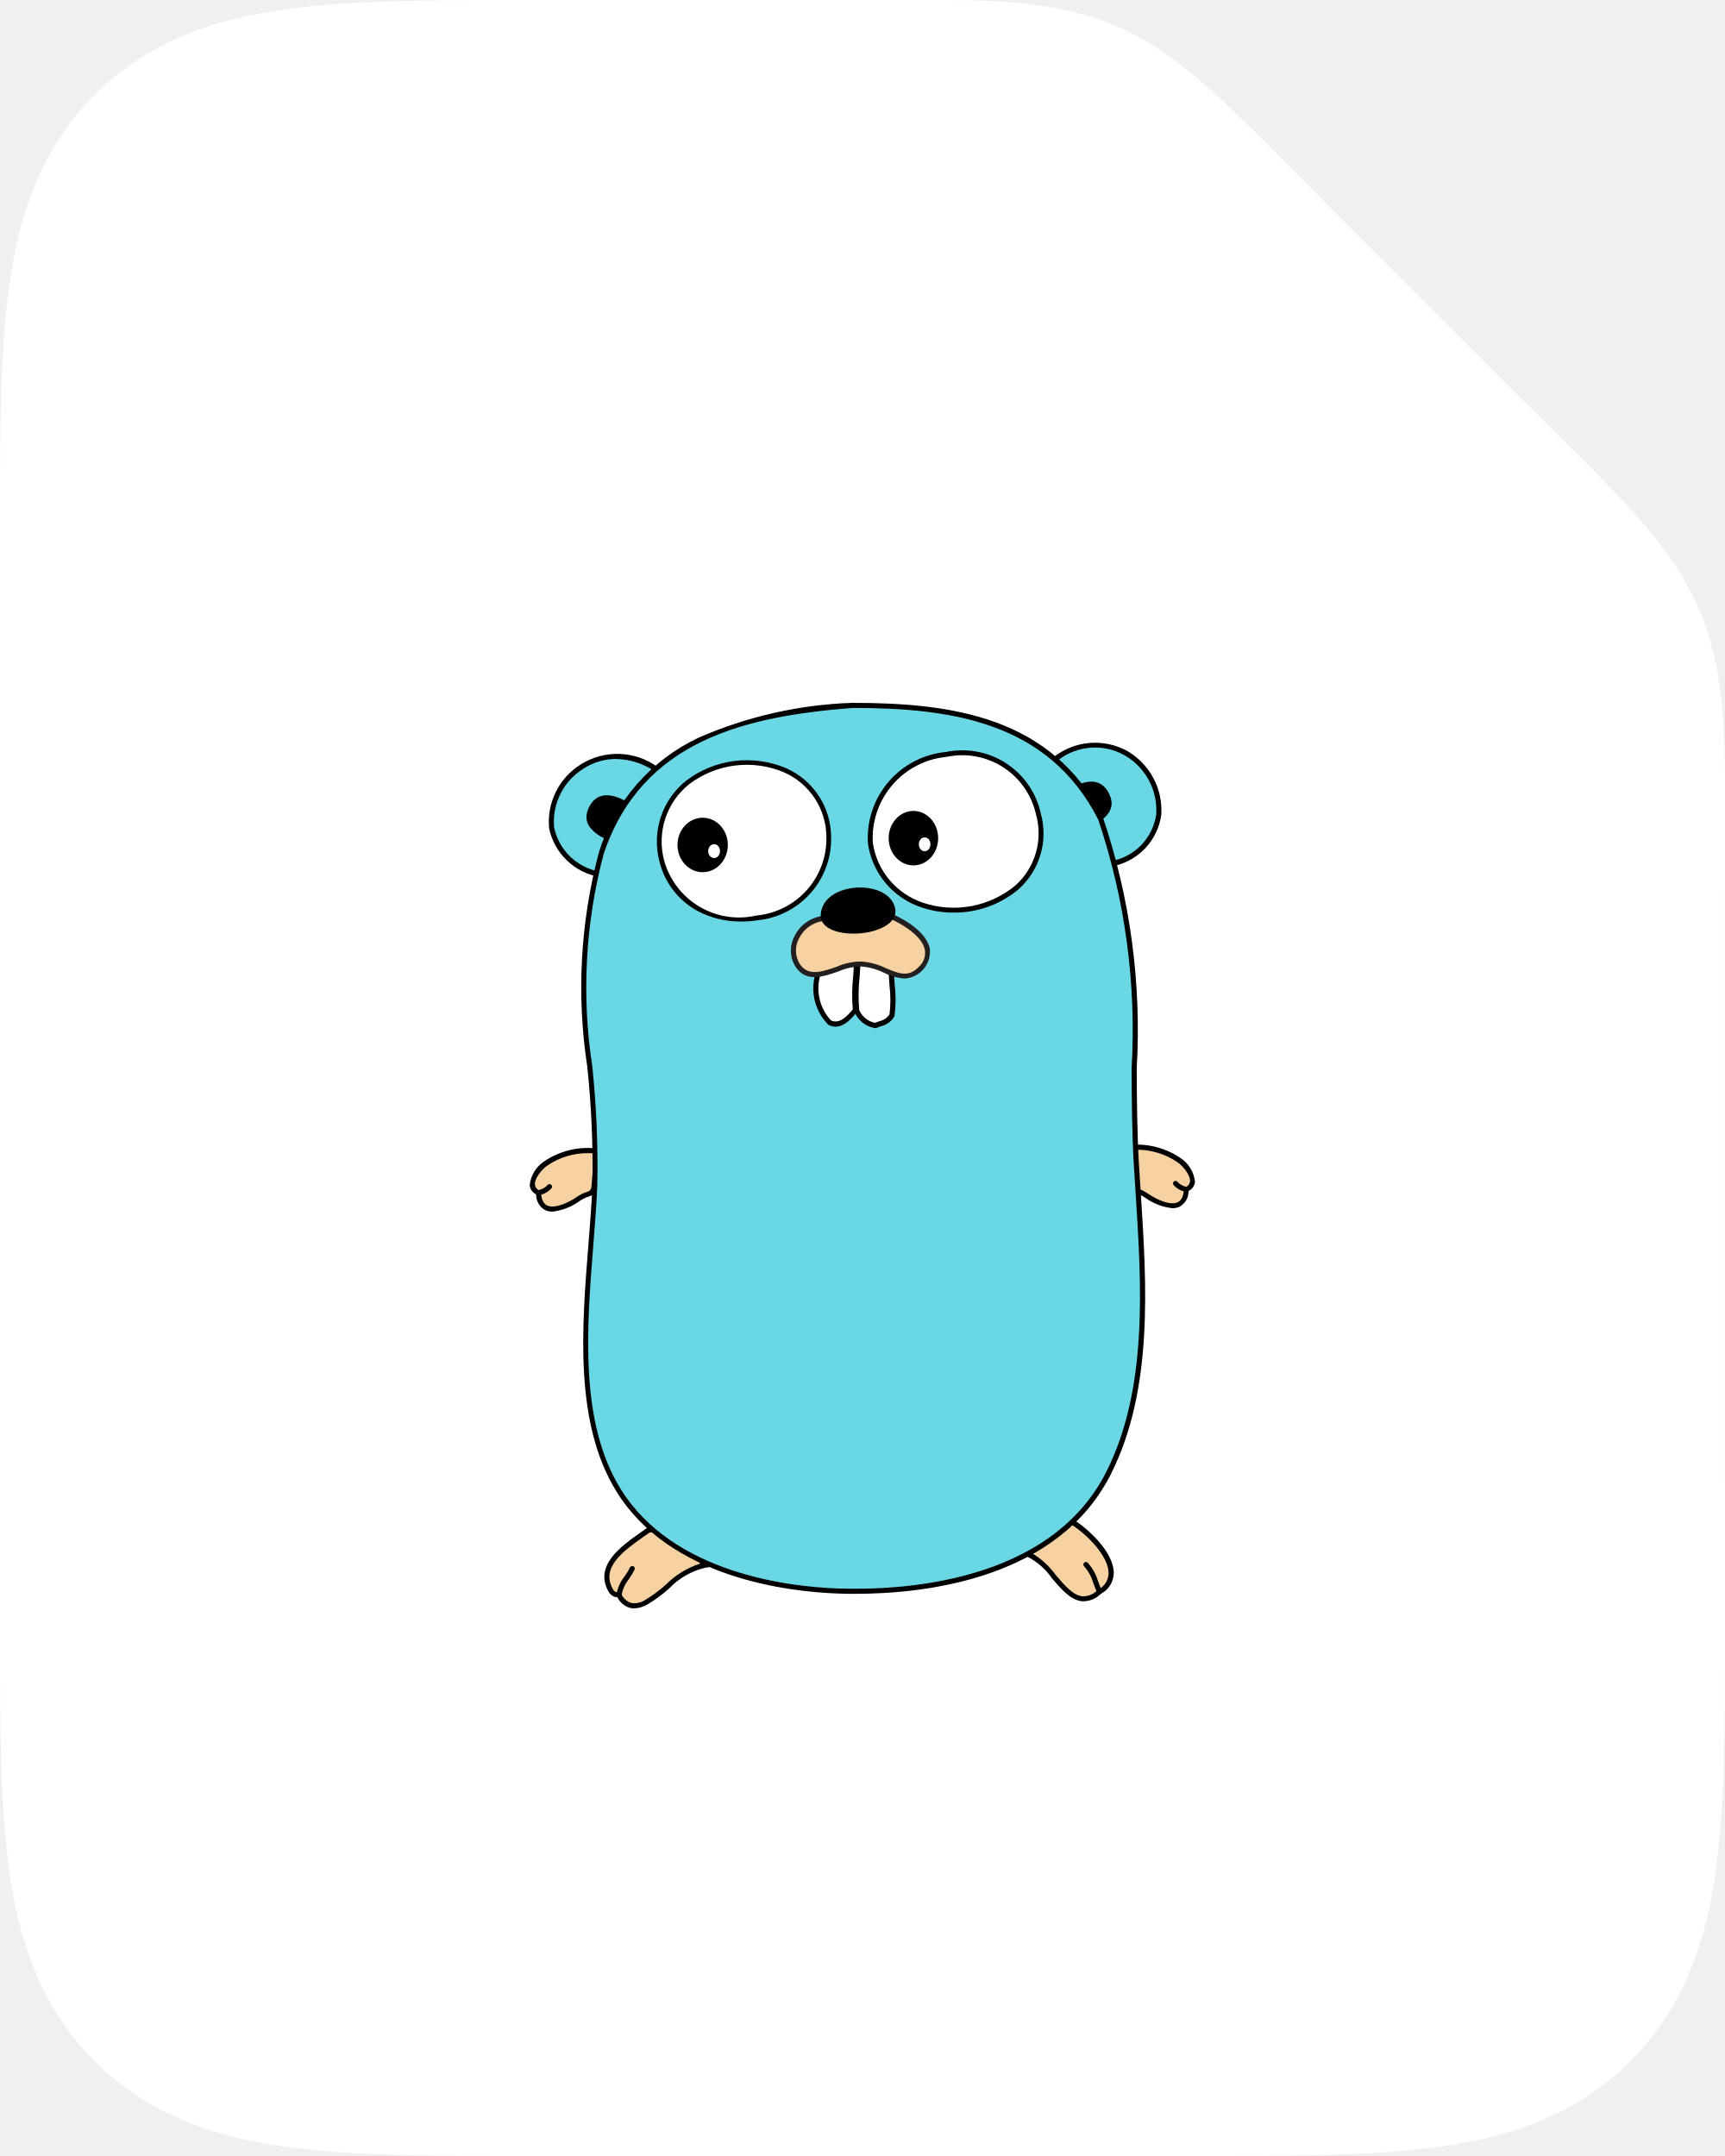
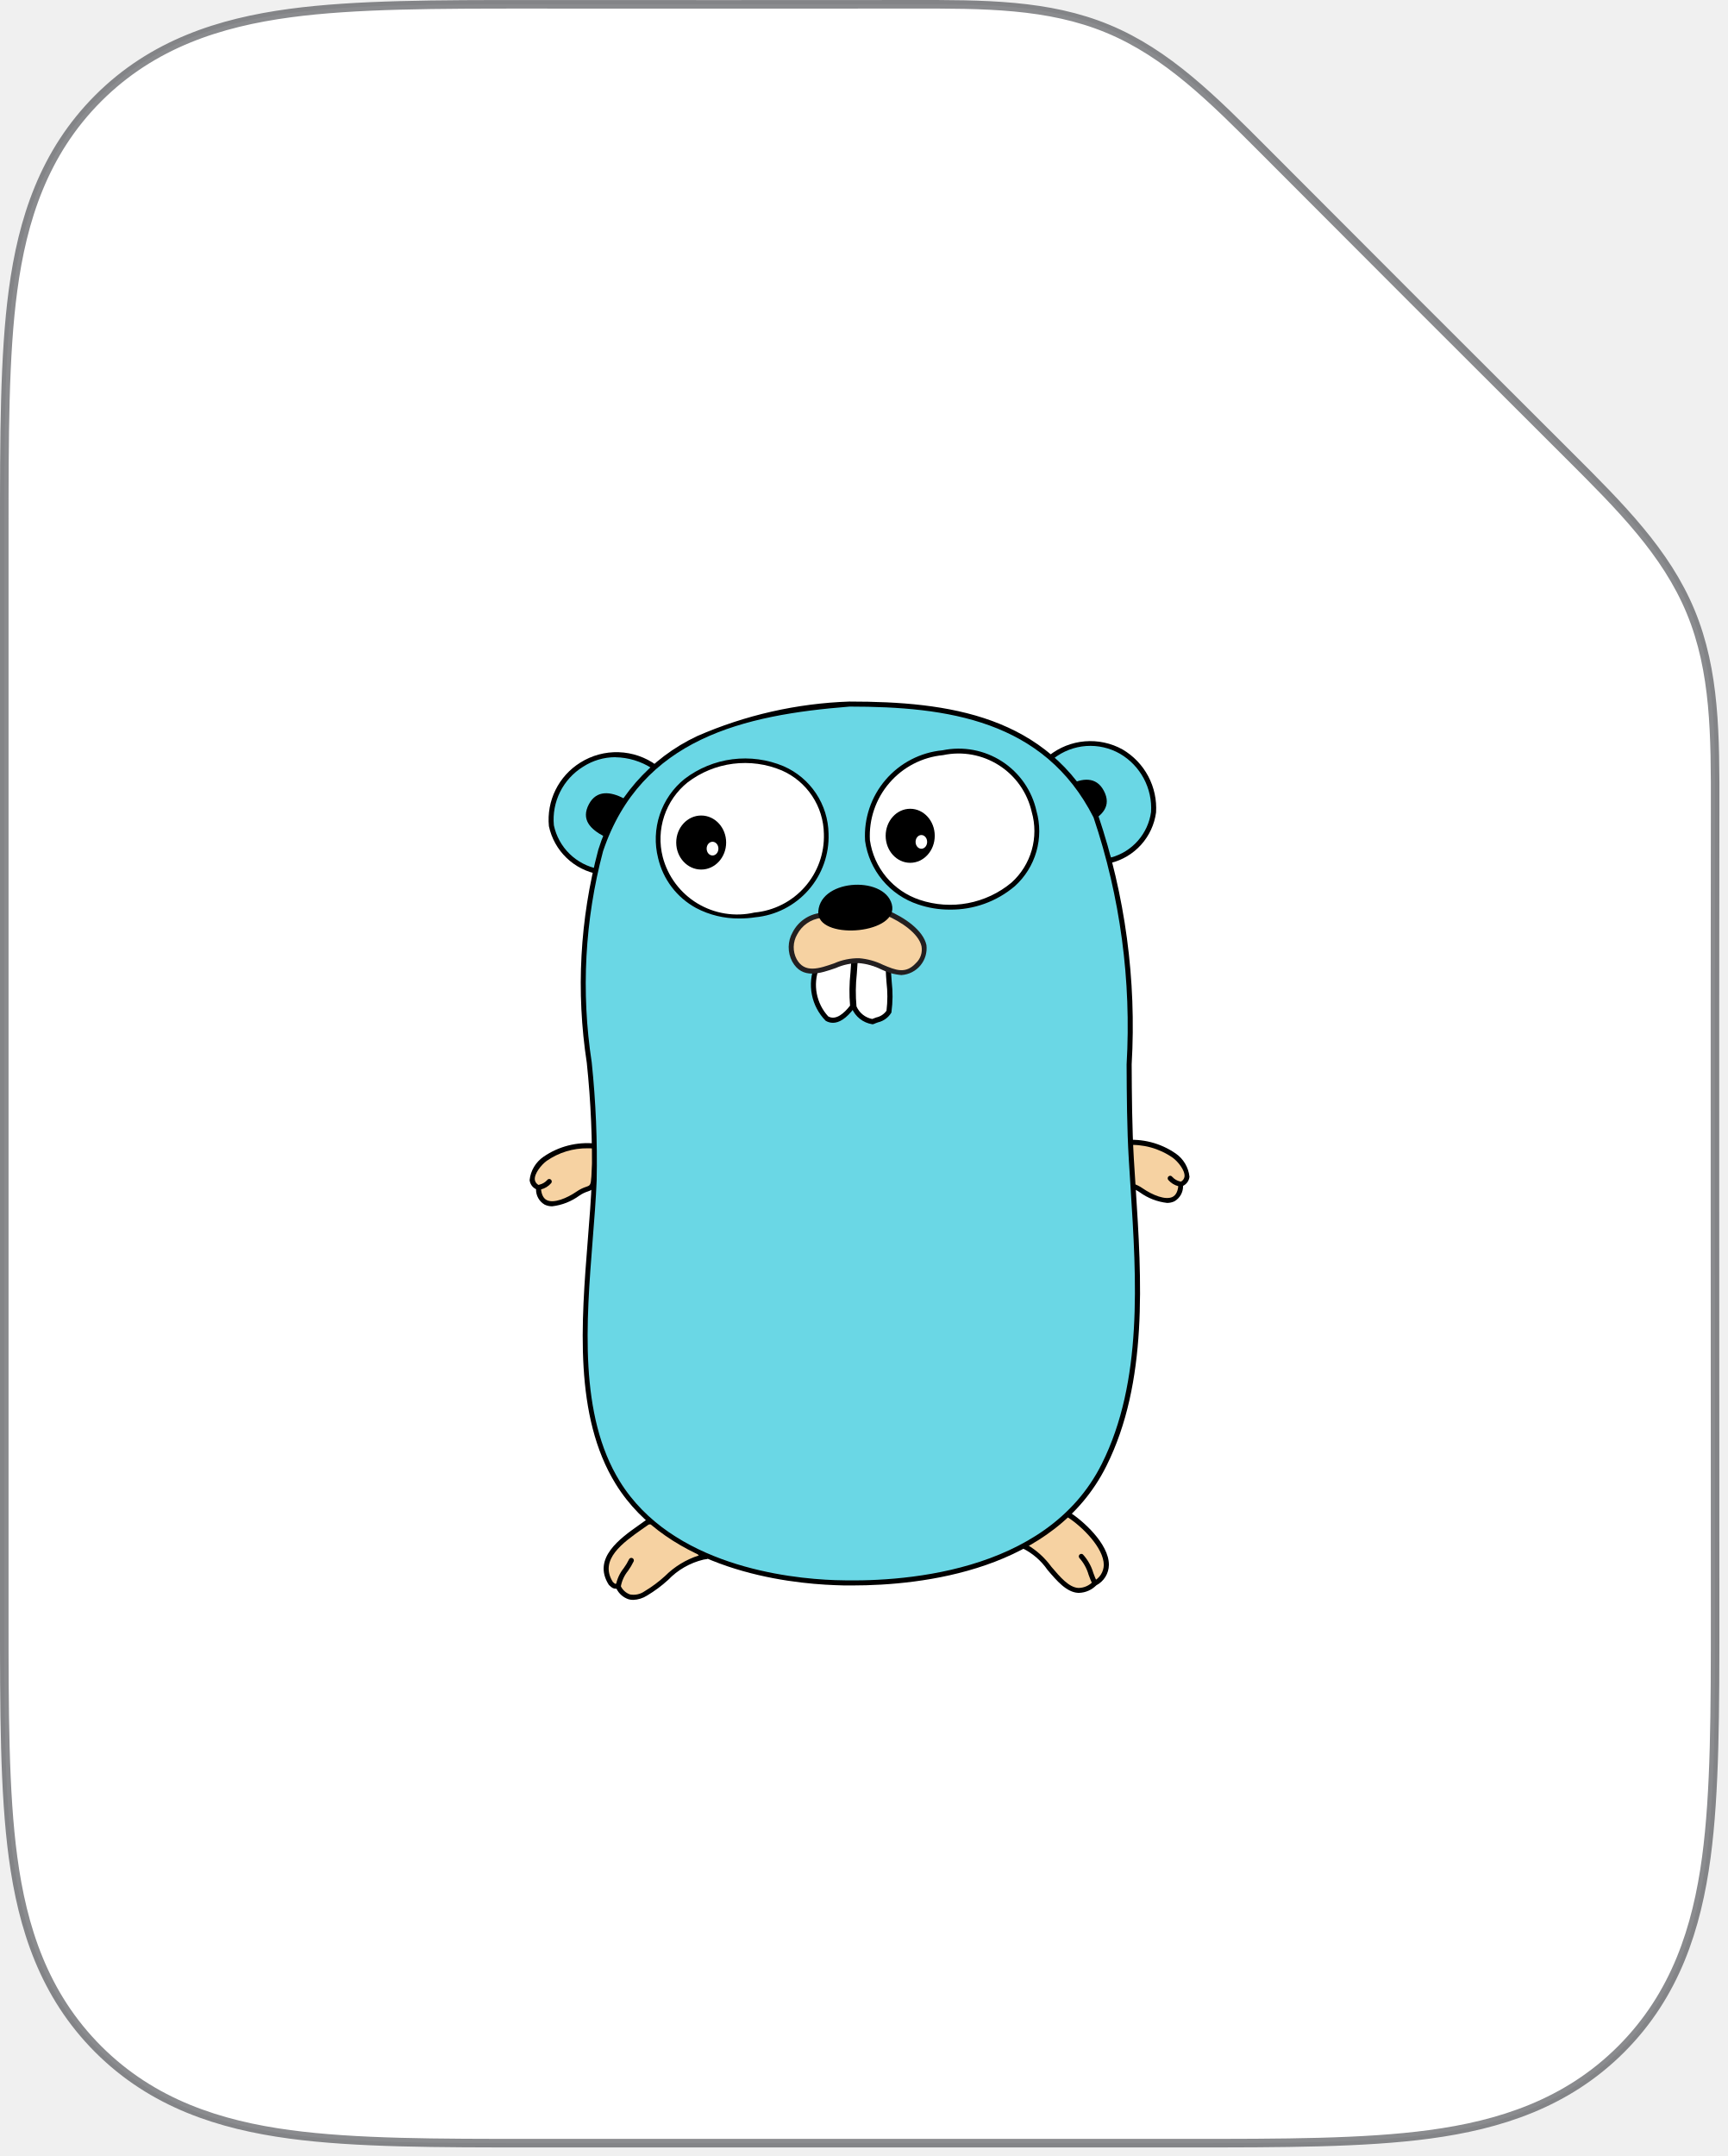
- <svg xmlns="http://www.w3.org/2000/svg" width="100" height="125" viewBox="0 0 100 125" fill="none">
-   <path fillRule="evenodd" clipRule="evenodd" d="M53.011 0.001C57.254 -0.006 61.019 -0.011 64.496 1.429C67.974 2.869 70.632 5.536 73.628 8.54C79.562 14.493 85.507 20.438 91.46 26.372C94.464 29.368 97.131 32.026 98.571 35.504C100.011 38.981 100.006 42.746 99.999 46.989C99.975 62.713 99.998 78.437 99.998 94.162C99.999 99.702 99.999 104.476 99.485 108.299C98.934 112.395 97.692 116.323 94.507 119.508C91.321 122.693 87.394 123.935 83.297 124.486C79.474 125 74.701 125 69.16 125H30.838C25.298 125 20.524 125 16.701 124.486C12.604 123.935 8.677 122.693 5.492 119.508C2.306 116.323 1.064 112.395 0.513 108.299C-0.001 104.476 -0 99.702 1.52505e-05 94.162L3.31315e-05 31.251C3.31315e-05 31.114 2.56811e-05 30.976 1.82306e-05 30.84C-0 25.299 -0.001 20.526 0.513 16.703C1.064 12.606 2.306 8.679 5.492 5.493C8.677 2.308 12.604 1.066 16.701 0.515C20.524 0.001 25.298 0.001 30.838 0.002C38.229 0.002 45.62 0.012 53.011 0.001Z" fill="white" />
-   <path fillRule="evenodd" clipRule="evenodd" d="M31.226 69.156C31.301 70.705 32.847 69.989 33.549 69.505C34.214 69.046 34.409 69.428 34.468 68.521C34.528 67.926 34.552 67.328 34.541 66.73C33.508 66.626 32.471 66.892 31.616 67.48C31.19 67.789 30.395 68.774 31.226 69.168" fill="#F6D2A2" />
-   <path d="M32.03 70.248C31.877 70.25 31.726 70.218 31.587 70.152C31.43 70.061 31.299 69.928 31.21 69.769C31.121 69.61 31.077 69.43 31.081 69.248C30.979 69.199 30.891 69.124 30.825 69.031C30.76 68.938 30.719 68.83 30.706 68.718C30.734 68.445 30.821 68.182 30.961 67.947C31.101 67.711 31.29 67.509 31.516 67.354C32.4 66.744 33.472 66.469 34.541 66.58L34.668 66.591V66.719C34.685 67.186 34.67 67.654 34.625 68.119C34.614 68.255 34.604 68.392 34.595 68.528C34.554 69.171 34.434 69.269 34.102 69.383C33.928 69.439 33.763 69.52 33.612 69.625C33.147 69.965 32.602 70.179 32.03 70.248ZM34.111 66.858C33.25 66.846 32.407 67.104 31.7 67.596C31.396 67.817 30.974 68.335 31.01 68.691C31.021 68.767 31.052 68.838 31.101 68.896C31.149 68.955 31.213 68.999 31.286 69.023L31.366 69.061V69.149C31.385 69.535 31.501 69.782 31.713 69.888C32.122 70.09 32.883 69.779 33.459 69.383C33.631 69.263 33.821 69.17 34.021 69.106C34.239 69.031 34.284 69.014 34.316 68.509C34.316 68.373 34.334 68.236 34.346 68.097C34.384 67.687 34.4 67.275 34.394 66.863C34.298 66.859 34.203 66.858 34.111 66.858Z" fill="black" />
-   <path fillRule="evenodd" clipRule="evenodd" d="M31.226 69.156C31.461 69.104 31.676 68.984 31.843 68.809Z" fill="#C6B198" />
-   <path d="M31.226 69.304C31.192 69.303 31.16 69.29 31.134 69.268C31.109 69.246 31.091 69.216 31.085 69.182C31.08 69.149 31.085 69.115 31.102 69.085C31.118 69.055 31.144 69.032 31.175 69.019L31.274 68.984C31.448 68.944 31.605 68.853 31.726 68.723C31.737 68.705 31.751 68.69 31.768 68.678C31.785 68.666 31.804 68.658 31.825 68.654C31.845 68.65 31.866 68.65 31.886 68.655C31.906 68.659 31.925 68.668 31.942 68.681C31.959 68.693 31.972 68.709 31.982 68.727C31.993 68.745 31.999 68.765 32.001 68.785C32.003 68.806 32 68.827 31.994 68.846C31.987 68.866 31.977 68.884 31.962 68.899C31.808 69.077 31.602 69.204 31.374 69.261L31.278 69.295C31.261 69.301 31.244 69.305 31.226 69.304Z" fill="black" />
-   <path fillRule="evenodd" clipRule="evenodd" d="M34.801 50.704C28.871 49.038 33.281 41.5 38.041 44.597L34.801 50.704Z" fill="#6AD7E5" />
-   <path d="M34.876 50.875L34.762 50.843C34.048 50.722 33.387 50.389 32.865 49.887C32.343 49.386 31.983 48.739 31.833 48.031C31.763 47.303 31.897 46.57 32.221 45.914C32.544 45.259 33.044 44.707 33.665 44.32C34.338 43.895 35.123 43.683 35.918 43.71C36.713 43.737 37.481 44.002 38.124 44.472L38.236 44.545L34.876 50.875ZM35.718 44.001C35.046 44.002 34.388 44.197 33.824 44.564C33.251 44.919 32.788 45.427 32.487 46.031C32.187 46.635 32.061 47.31 32.124 47.982C32.258 48.616 32.577 49.196 33.04 49.649C33.503 50.102 34.09 50.409 34.726 50.53L37.848 44.648C37.212 44.24 36.474 44.017 35.718 44.005V44.001Z" fill="black" />
-   <path fillRule="evenodd" clipRule="evenodd" d="M61.145 44.031C65.832 40.735 70.079 48.173 64.625 50.044L61.145 44.031Z" fill="#6AD7E5" />
-   <path d="M64.559 50.222L60.95 43.988L61.061 43.911C61.661 43.431 62.391 43.139 63.157 43.075C63.923 43.011 64.692 43.176 65.364 43.549C65.999 43.922 66.519 44.464 66.864 45.114C67.21 45.765 67.368 46.499 67.321 47.234C67.226 47.934 66.923 48.59 66.45 49.116C65.978 49.642 65.358 50.014 64.672 50.183L64.559 50.222ZM61.342 44.074L64.692 49.862C65.3 49.697 65.845 49.357 66.26 48.884C66.676 48.411 66.943 47.827 67.029 47.204C67.071 46.525 66.924 45.847 66.604 45.246C66.284 44.646 65.803 44.146 65.216 43.803C64.616 43.458 63.927 43.3 63.237 43.348C62.547 43.397 61.888 43.65 61.342 44.074Z" fill="black" />
-   <path fillRule="evenodd" clipRule="evenodd" d="M62.156 88.219C63.348 88.956 65.531 91.188 63.738 92.269C62.021 93.843 61.059 90.543 59.549 90.085C59.839 89.618 60.219 89.212 60.666 88.892C61.114 88.572 61.62 88.343 62.156 88.219Z" fill="#F6D2A2" />
-   <path d="M62.833 92.839H62.761C62.084 92.798 61.522 92.138 60.978 91.499C60.605 90.956 60.098 90.519 59.506 90.229L59.307 90.169L59.431 90.001C60.043 89.028 61.014 88.337 62.133 88.077H62.188L62.234 88.105C62.998 88.578 64.573 89.957 64.565 91.206C64.561 91.453 64.49 91.694 64.361 91.904C64.231 92.114 64.047 92.285 63.828 92.399C63.564 92.667 63.208 92.824 62.833 92.839ZM59.786 90.027C60.342 90.354 60.824 90.793 61.203 91.315C61.73 91.934 62.229 92.519 62.78 92.552C62.941 92.552 63.1 92.519 63.247 92.454C63.395 92.39 63.527 92.295 63.637 92.177L63.659 92.161C63.838 92.073 63.989 91.939 64.096 91.771C64.203 91.604 64.262 91.41 64.267 91.212C64.267 90.214 63.007 88.962 62.122 88.399C61.165 88.621 60.33 89.2 59.786 90.017V90.027Z" fill="black" />
-   <path d="M63.738 92.418C63.711 92.417 63.684 92.41 63.661 92.396C63.638 92.381 63.619 92.361 63.607 92.337C63.52 92.154 63.443 91.966 63.376 91.774C63.274 91.414 63.09 91.082 62.84 90.803C62.817 90.775 62.805 90.74 62.806 90.703C62.807 90.667 62.822 90.632 62.847 90.606C62.873 90.58 62.907 90.564 62.943 90.561C62.98 90.558 63.016 90.569 63.044 90.591C63.328 90.9 63.537 91.27 63.654 91.673C63.717 91.852 63.789 92.027 63.871 92.198C63.889 92.233 63.892 92.274 63.88 92.311C63.867 92.348 63.841 92.379 63.806 92.397C63.785 92.409 63.762 92.416 63.738 92.418Z" fill="black" />
-   <path fillRule="evenodd" clipRule="evenodd" d="M40.858 90.741C39.459 90.957 38.671 92.221 37.505 92.862C36.406 93.518 35.984 92.652 35.887 92.476C35.714 92.397 35.729 92.549 35.463 92.288C34.438 90.672 36.523 89.5 37.606 88.698C39.116 88.392 40.062 89.701 40.858 90.741Z" fill="#F6D2A2" />
-   <path d="M36.761 93.25C36.671 93.251 36.583 93.239 36.496 93.216C36.342 93.166 36.2 93.085 36.077 92.979C35.955 92.873 35.855 92.743 35.784 92.597H35.75C35.626 92.597 35.534 92.571 35.351 92.386L35.33 92.361C34.349 90.812 36.018 89.637 37.124 88.859C37.263 88.761 37.394 88.671 37.513 88.581L37.539 88.562H37.571C39.125 88.248 40.108 89.534 40.895 90.567L41.118 90.858L40.873 90.895C40.082 91.085 39.363 91.497 38.801 92.084C38.422 92.43 38.009 92.736 37.569 92.999C37.327 93.153 37.048 93.24 36.761 93.25ZM35.773 92.301C35.832 92.301 35.891 92.315 35.945 92.341L35.988 92.361L36.026 92.427C36.078 92.543 36.154 92.648 36.248 92.735C36.342 92.821 36.453 92.888 36.573 92.931C36.721 92.959 36.873 92.956 37.02 92.924C37.166 92.892 37.305 92.831 37.428 92.744C37.852 92.49 38.25 92.194 38.615 91.861C39.17 91.306 39.848 90.892 40.595 90.653C39.845 89.667 38.979 88.602 37.666 88.847C37.543 88.937 37.418 89.024 37.291 89.108C36.166 89.903 34.756 90.893 35.568 92.198C35.684 92.314 35.712 92.312 35.737 92.312L35.773 92.301Z" fill="black" />
-   <path d="M35.885 92.622H35.872C35.833 92.618 35.797 92.6 35.772 92.57C35.746 92.54 35.734 92.501 35.737 92.463C35.797 92.069 35.961 91.699 36.211 91.39C36.329 91.227 36.433 91.054 36.521 90.873C36.538 90.84 36.568 90.814 36.603 90.802C36.639 90.79 36.677 90.792 36.711 90.807C36.746 90.822 36.773 90.85 36.788 90.884C36.802 90.919 36.803 90.957 36.791 90.993C36.696 91.189 36.584 91.378 36.457 91.555C36.236 91.825 36.09 92.148 36.033 92.493C36.029 92.528 36.011 92.561 35.984 92.585C35.956 92.609 35.921 92.622 35.885 92.622Z" fill="black" />
-   <path fillRule="evenodd" clipRule="evenodd" d="M35.049 48.625C34.267 48.211 33.693 47.65 34.171 46.75C34.614 45.912 35.437 46 36.219 46.416L35.049 48.625ZM63.389 47.834C64.171 47.419 64.745 46.859 64.267 45.959C63.824 45.121 63.001 45.209 62.219 45.625L63.389 47.834Z" fill="black" />
-   <path fillRule="evenodd" clipRule="evenodd" d="M68.774 68.961C68.699 70.51 67.153 69.794 66.451 69.31C65.786 68.851 65.591 69.233 65.532 68.326C65.472 67.731 65.448 67.133 65.459 66.535C66.492 66.431 67.529 66.697 68.384 67.285C68.81 67.594 69.605 68.579 68.774 68.972" fill="#F6D2A2" />
-   <path d="M67.97 70.051C67.391 69.986 66.84 69.772 66.369 69.43C66.219 69.325 66.054 69.244 65.879 69.188C65.547 69.072 65.427 68.974 65.386 68.333C65.386 68.196 65.368 68.061 65.356 67.924C65.311 67.459 65.297 66.991 65.313 66.524V66.396L65.441 66.385C66.509 66.274 67.582 66.549 68.465 67.159C68.691 67.314 68.88 67.516 69.02 67.752C69.16 67.987 69.247 68.25 69.275 68.522C69.263 68.635 69.222 68.743 69.156 68.836C69.09 68.929 69.002 69.004 68.9 69.053C68.905 69.235 68.86 69.415 68.771 69.575C68.682 69.734 68.552 69.866 68.394 69.957C68.261 70.019 68.117 70.051 67.97 70.051ZM65.602 66.676C65.596 67.087 65.612 67.499 65.651 67.909L65.681 68.322C65.713 68.826 65.757 68.841 65.975 68.918C66.175 68.982 66.365 69.076 66.537 69.196C67.111 69.593 67.874 69.903 68.283 69.7C68.495 69.595 68.611 69.347 68.63 68.961V68.873L68.711 68.836C68.783 68.811 68.847 68.767 68.895 68.709C68.944 68.65 68.976 68.579 68.986 68.504C69.02 68.147 68.6 67.63 68.296 67.409C67.509 66.861 66.558 66.6 65.602 66.67V66.676Z" fill="black" />
-   <path fillRule="evenodd" clipRule="evenodd" d="M68.774 68.961C68.539 68.909 68.324 68.788 68.157 68.614Z" fill="#C6B198" />
-   <path d="M68.774 69.108C68.758 69.11 68.74 69.11 68.724 69.108L68.628 69.074C68.4 69.016 68.194 68.89 68.039 68.712C68.025 68.697 68.015 68.679 68.008 68.659C68.002 68.639 67.999 68.618 68.001 68.598C68.003 68.577 68.009 68.557 68.019 68.539C68.03 68.521 68.043 68.505 68.06 68.493C68.077 68.481 68.096 68.472 68.116 68.467C68.136 68.463 68.157 68.463 68.177 68.466C68.198 68.471 68.217 68.479 68.234 68.491C68.251 68.502 68.265 68.518 68.276 68.536C68.397 68.666 68.554 68.757 68.728 68.796L68.827 68.832C68.858 68.845 68.884 68.868 68.9 68.897C68.917 68.927 68.922 68.962 68.916 68.995C68.91 69.028 68.893 69.058 68.868 69.081C68.842 69.103 68.81 69.116 68.776 69.117L68.774 69.108Z" fill="black" />
-   <path fillRule="evenodd" clipRule="evenodd" d="M49.406 40.898C55.342 40.898 60.907 41.748 63.807 47.451C66.412 53.843 65.486 60.737 65.883 67.493C66.224 73.294 66.98 79.996 64.289 85.373C61.458 91.028 54.384 92.451 48.554 92.243C43.976 92.08 38.446 90.586 35.862 86.403C32.831 81.496 34.267 74.198 34.486 68.738C34.747 62.271 32.735 55.782 34.861 49.454C37.066 42.891 43.01 41.404 49.407 40.898" fill="#6AD7E5" />
-   <path d="M49.569 92.406C49.194 92.406 48.856 92.406 48.551 92.388C45.738 92.286 38.846 91.508 35.739 86.478C33.288 82.51 33.725 77.026 34.109 72.186C34.207 70.969 34.297 69.818 34.342 68.731C34.386 66.436 34.287 64.14 34.047 61.857C33.41 57.704 33.64 53.464 34.722 49.405C35.171 47.958 35.916 46.621 36.911 45.479C37.905 44.336 39.127 43.413 40.498 42.769C43.309 41.54 46.328 40.855 49.394 40.75H49.406C55.201 40.75 60.974 41.554 63.939 47.384V47.395C65.52 52.076 66.184 57.017 65.896 61.949C65.906 63.766 65.917 65.646 66.024 67.484C66.056 68.046 66.093 68.609 66.131 69.171C66.476 74.498 66.866 80.537 64.415 85.433C61.361 91.547 53.651 92.406 49.569 92.406ZM49.411 41.044C43.235 41.534 37.224 42.897 34.998 49.499C33.93 53.52 33.704 57.72 34.336 61.833C34.575 64.128 34.672 66.436 34.625 68.744C34.58 69.839 34.49 70.994 34.392 72.213C34.017 77.007 33.579 82.441 35.979 86.326C39.013 91.236 45.781 91.998 48.551 92.095C52.154 92.224 60.886 91.819 64.147 85.306C66.562 80.481 66.174 74.485 65.834 69.196L65.728 67.508C65.619 65.663 65.609 63.779 65.6 61.958C65.886 57.066 65.23 52.165 63.667 47.521C60.781 41.83 55.109 41.046 49.411 41.044Z" fill="black" />
-   <path fillRule="evenodd" clipRule="evenodd" d="M50.454 48.867C51.519 55.054 61.648 53.425 60.193 47.179C58.88 41.577 50.099 43.127 50.454 48.867Z" fill="white" />
-   <path d="M55.265 52.909C54.635 52.912 54.009 52.809 53.413 52.606C52.601 52.337 51.88 51.847 51.332 51.19C50.785 50.533 50.431 49.736 50.313 48.889V48.874C50.238 47.58 50.669 46.306 51.514 45.322C52.358 44.338 53.552 43.72 54.843 43.598C56.04 43.35 57.287 43.582 58.314 44.246C59.341 44.909 60.066 45.95 60.331 47.144C60.551 47.921 60.549 48.744 60.326 49.52C60.103 50.296 59.668 50.995 59.069 51.537C58.009 52.439 56.657 52.927 55.265 52.909ZM50.596 48.85C50.709 49.645 51.041 50.392 51.555 51.008C52.069 51.624 52.745 52.084 53.506 52.337C54.414 52.642 55.384 52.708 56.324 52.531C57.264 52.354 58.144 51.939 58.878 51.325C59.44 50.816 59.847 50.16 60.055 49.43C60.263 48.701 60.263 47.929 60.054 47.2C59.8 46.077 59.115 45.099 58.145 44.478C57.176 43.857 56.001 43.642 54.875 43.881C53.658 43.997 52.533 44.578 51.736 45.505C50.938 46.431 50.53 47.63 50.596 48.85Z" fill="black" />
-   <path fillRule="evenodd" clipRule="evenodd" d="M38.352 49.868C39.733 55.263 48.369 53.875 48.042 48.471C47.653 41.991 37.031 43.242 38.351 49.868" fill="white" />
-   <path d="M42.959 53.427C42.081 53.435 41.215 53.225 40.438 52.816C39.883 52.514 39.398 52.099 39.016 51.597C38.633 51.096 38.361 50.518 38.218 49.904C38.004 49.064 38.037 48.181 38.312 47.359C38.586 46.537 39.091 45.812 39.766 45.269C40.581 44.648 41.545 44.252 42.561 44.122C43.577 43.993 44.61 44.133 45.554 44.53C46.323 44.866 46.979 45.416 47.445 46.114C47.91 46.812 48.165 47.629 48.179 48.468C48.223 49.677 47.803 50.857 47.004 51.767C46.206 52.676 45.09 53.246 43.886 53.359C43.579 53.406 43.269 53.428 42.959 53.427ZM38.487 49.838C38.785 50.969 39.51 51.939 40.51 52.544C41.511 53.149 42.707 53.342 43.846 53.08C44.982 52.975 46.035 52.441 46.79 51.585C47.544 50.73 47.943 49.619 47.906 48.479C47.894 47.69 47.655 46.921 47.218 46.264C46.781 45.607 46.165 45.09 45.442 44.774C44.544 44.396 43.562 44.262 42.596 44.385C41.63 44.508 40.713 44.884 39.939 45.475C39.304 45.987 38.83 46.67 38.573 47.444C38.316 48.217 38.286 49.048 38.487 49.838Z" fill="black" />
-   <path fillRule="evenodd" clipRule="evenodd" d="M51.676 56.301C51.765 57.154 51.775 58.013 51.706 58.868C51.5 59.256 51.097 59.297 50.75 59.455C50.514 59.418 50.291 59.321 50.102 59.174C49.913 59.026 49.765 58.834 49.672 58.613C49.62 57.645 49.646 56.673 49.749 55.709L51.676 56.301Z" fill="white" />
-   <path d="M50.771 59.607H50.727C50.465 59.565 50.218 59.457 50.01 59.293C49.802 59.129 49.639 58.914 49.537 58.669V58.63C49.474 57.967 49.48 57.299 49.554 56.637C49.578 56.331 49.602 56.016 49.612 55.699V55.512L51.826 56.191V56.299C51.826 56.566 51.849 56.841 51.871 57.132C51.94 57.717 51.935 58.309 51.856 58.892V58.915L51.845 58.936C51.76 59.077 51.647 59.199 51.514 59.295C51.38 59.392 51.229 59.461 51.069 59.498C50.981 59.53 50.898 59.558 50.818 59.596L50.771 59.607ZM49.816 58.574C49.898 58.76 50.025 58.923 50.184 59.05C50.343 59.177 50.531 59.263 50.731 59.301C50.808 59.269 50.887 59.241 50.962 59.213C51.206 59.163 51.422 59.021 51.566 58.818C51.633 58.265 51.633 57.707 51.566 57.154C51.547 56.898 51.528 56.652 51.523 56.404L49.882 55.902C49.869 56.157 49.85 56.41 49.831 56.652C49.76 57.29 49.754 57.934 49.812 58.574H49.816Z" fill="black" />
-   <path d="M40.734 50.568C41.539 50.568 42.193 49.861 42.193 48.989C42.193 48.117 41.539 47.41 40.734 47.41C39.928 47.41 39.275 48.117 39.275 48.989C39.275 49.861 39.928 50.568 40.734 50.568Z" fill="black" />
-   <path d="M41.398 49.746C41.587 49.746 41.741 49.567 41.741 49.345C41.741 49.123 41.587 48.944 41.398 48.944C41.208 48.944 41.054 49.123 41.054 49.345C41.054 49.567 41.208 49.746 41.398 49.746Z" fill="white" />
-   <path d="M52.951 50.174C53.743 50.174 54.386 49.467 54.386 48.595C54.386 47.723 53.743 47.016 52.951 47.016C52.159 47.016 51.517 47.723 51.517 48.595C51.517 49.467 52.159 50.174 52.951 50.174Z" fill="black" />
-   <path d="M53.604 49.352C53.79 49.352 53.941 49.173 53.941 48.951C53.941 48.73 53.79 48.55 53.604 48.55C53.417 48.55 53.266 48.73 53.266 48.951C53.266 49.173 53.417 49.352 53.604 49.352Z" fill="white" />
-   <path fillRule="evenodd" clipRule="evenodd" d="M47.508 56.213C46.873 57.754 47.862 60.839 49.589 58.564C49.538 57.596 49.563 56.624 49.666 55.66L47.508 56.213Z" fill="white" />
-   <path d="M48.436 59.524C48.287 59.524 48.141 59.483 48.013 59.408C47.599 58.989 47.318 58.458 47.204 57.88C47.09 57.302 47.149 56.703 47.373 56.159L47.401 56.091L49.812 55.469V55.656C49.803 55.975 49.777 56.294 49.752 56.594C49.68 57.236 49.673 57.884 49.734 58.527V58.587L49.698 58.636C49.201 59.312 48.772 59.524 48.436 59.524ZM47.619 56.337C47.44 56.81 47.396 57.323 47.491 57.819C47.586 58.316 47.818 58.776 48.159 59.149C48.605 59.404 49.096 58.962 49.436 58.521C49.382 57.878 49.39 57.23 49.46 56.588C49.479 56.346 49.498 56.099 49.511 55.853L47.619 56.337Z" fill="black" />
-   <path fillRule="evenodd" clipRule="evenodd" d="M47.726 53.243C47.43 53.271 47.145 53.369 46.894 53.528C46.643 53.688 46.434 53.905 46.284 54.161C46.133 54.418 46.046 54.706 46.029 55.003C46.012 55.3 46.066 55.596 46.186 55.868C47.002 57.346 48.824 55.737 49.961 55.889C51.273 55.915 52.338 57.271 53.386 56.134C54.553 54.871 52.884 53.639 51.579 53.089L47.726 53.243Z" fill="#F6D2A2" />
-   <path d="M52.453 56.736C52.034 56.703 51.626 56.589 51.251 56.401C50.846 56.2 50.408 56.076 49.959 56.037H49.942C49.482 56.037 49.027 56.134 48.607 56.322C47.686 56.641 46.642 57.001 46.057 55.947C45.915 55.682 45.843 55.385 45.848 55.084C45.852 54.783 45.933 54.488 46.083 54.227C46.241 53.92 46.472 53.657 46.757 53.461C47.041 53.264 47.369 53.141 47.712 53.102L51.607 52.938L51.637 52.951C52.606 53.359 53.711 54.108 53.9 54.981C53.925 55.192 53.908 55.406 53.848 55.61C53.788 55.814 53.687 56.004 53.552 56.167C53.417 56.331 53.249 56.466 53.06 56.563C52.871 56.66 52.664 56.718 52.453 56.733V56.736ZM49.972 55.75C50.456 55.79 50.929 55.921 51.365 56.136C52.102 56.446 52.678 56.689 53.279 56.042C53.414 55.919 53.515 55.763 53.573 55.59C53.631 55.417 53.645 55.232 53.613 55.053C53.45 54.303 52.409 53.611 51.551 53.245L47.733 53.397C47.44 53.434 47.16 53.541 46.918 53.71C46.676 53.879 46.478 54.104 46.342 54.366C46.216 54.584 46.147 54.83 46.142 55.082C46.137 55.333 46.196 55.582 46.314 55.804C46.779 56.646 47.626 56.356 48.508 56.048C48.968 55.844 49.468 55.742 49.972 55.75Z" fill="#231F20" />
-   <path fillRule="evenodd" clipRule="evenodd" d="M47.578 53.181C47.489 51.128 51.406 50.875 51.875 52.591C52.344 54.306 47.776 54.706 47.583 53.183L47.578 53.181Z" fill="black" />
+ <svg xmlns="http://www.w3.org/2000/svg" width="101" height="126" viewBox="0 0 101 126" fill="none">
+   <path fill-rule="evenodd" clip-rule="evenodd" d="M53.261 0.251C57.504 0.244 61.269 0.239 64.746 1.679C68.224 3.119 70.882 5.786 73.878 8.79C79.812 14.743 85.757 20.688 91.71 26.622C94.714 29.618 97.381 32.276 98.821 35.754C100.261 39.231 100.256 42.996 100.249 47.239C100.225 62.963 100.248 78.687 100.248 94.412C100.249 99.952 100.249 104.726 99.735 108.549C99.184 112.645 97.942 116.573 94.757 119.758C91.571 122.943 87.644 124.185 83.547 124.736C79.724 125.25 74.951 125.25 69.41 125.25H31.088C25.548 125.25 20.774 125.25 16.951 124.736C12.854 124.185 8.927 122.943 5.742 119.758C2.556 116.573 1.314 112.645 0.763 108.549C0.249 104.726 0.25 99.952 0.25 94.412L0.25 31.501C0.25 31.364 0.25 31.226 0.25 31.09C0.25 25.549 0.249 20.776 0.763 16.953C1.314 12.856 2.556 8.929 5.742 5.743C8.927 2.558 12.854 1.316 16.951 0.765C20.774 0.251 25.548 0.251 31.088 0.252C38.479 0.252 45.87 0.262 53.261 0.251Z" fill="white" stroke="#17181F" stroke-opacity="0.5" stroke-width="0.5" stroke-linejoin="round" />
+   <path fill-rule="evenodd" clip-rule="evenodd" d="M31.476 69.406C31.551 70.955 33.097 70.239 33.799 69.755C34.464 69.296 34.659 69.678 34.718 68.771C34.778 68.176 34.802 67.578 34.791 66.98C33.758 66.876 32.721 67.142 31.866 67.73C31.44 68.039 30.645 69.024 31.476 69.417" fill="#F6D2A2" />
+   <path d="M32.28 70.498C32.127 70.5 31.976 70.468 31.837 70.402C31.68 70.311 31.549 70.179 31.46 70.019C31.371 69.861 31.327 69.68 31.331 69.498C31.229 69.449 31.141 69.374 31.075 69.281C31.01 69.188 30.969 69.081 30.956 68.968C30.984 68.695 31.071 68.432 31.211 68.197C31.351 67.961 31.54 67.759 31.766 67.604C32.65 66.994 33.722 66.719 34.791 66.83L34.918 66.841V66.969C34.935 67.436 34.92 67.904 34.875 68.369C34.864 68.506 34.854 68.642 34.845 68.778C34.804 69.421 34.684 69.519 34.352 69.633C34.178 69.689 34.013 69.77 33.862 69.875C33.397 70.215 32.852 70.43 32.28 70.498ZM34.361 67.108C33.5 67.096 32.657 67.354 31.95 67.846C31.646 68.067 31.224 68.585 31.26 68.941C31.271 69.017 31.302 69.088 31.351 69.146C31.399 69.205 31.463 69.249 31.536 69.273L31.616 69.311V69.399C31.635 69.785 31.751 70.032 31.963 70.138C32.372 70.34 33.133 70.029 33.709 69.633C33.882 69.513 34.071 69.42 34.271 69.356C34.489 69.281 34.534 69.264 34.566 68.759C34.566 68.623 34.584 68.486 34.596 68.347C34.634 67.937 34.65 67.525 34.644 67.113C34.548 67.109 34.453 67.108 34.361 67.108Z" fill="black" />
+   <path fill-rule="evenodd" clip-rule="evenodd" d="M31.476 69.406C31.711 69.354 31.926 69.233 32.093 69.059L31.476 69.406Z" fill="#C6B198" />
+   <path d="M31.476 69.554C31.442 69.553 31.41 69.54 31.384 69.518C31.359 69.496 31.341 69.466 31.335 69.432C31.33 69.399 31.335 69.365 31.352 69.335C31.368 69.305 31.394 69.282 31.425 69.269L31.524 69.234C31.698 69.194 31.855 69.103 31.976 68.973C31.987 68.955 32.001 68.94 32.018 68.928C32.035 68.916 32.054 68.908 32.075 68.904C32.095 68.9 32.116 68.9 32.136 68.905C32.156 68.909 32.175 68.918 32.192 68.931C32.209 68.943 32.222 68.959 32.232 68.977C32.243 68.995 32.249 69.015 32.251 69.035C32.253 69.056 32.25 69.077 32.244 69.097C32.237 69.116 32.227 69.134 32.212 69.149C32.058 69.327 31.852 69.454 31.624 69.511L31.528 69.545C31.511 69.551 31.494 69.555 31.476 69.554Z" fill="black" />
+   <path fill-rule="evenodd" clip-rule="evenodd" d="M35.051 50.954C29.121 49.287 33.531 41.75 38.291 44.847L35.051 50.954Z" fill="#6AD7E5" />
+   <path d="M35.126 51.125L35.012 51.093C34.298 50.972 33.637 50.639 33.115 50.137C32.593 49.636 32.233 48.989 32.083 48.281C32.013 47.553 32.147 46.82 32.471 46.164C32.794 45.509 33.294 44.957 33.915 44.57C34.588 44.145 35.373 43.933 36.168 43.96C36.963 43.987 37.731 44.252 38.374 44.722L38.486 44.795L35.126 51.125ZM35.968 44.251C35.296 44.251 34.638 44.447 34.074 44.814C33.501 45.169 33.038 45.677 32.737 46.281C32.437 46.885 32.311 47.56 32.374 48.232C32.508 48.866 32.827 49.446 33.29 49.899C33.753 50.352 34.34 50.659 34.976 50.78L38.098 44.898C37.462 44.49 36.724 44.267 35.968 44.255V44.251Z" fill="black" />
+   <path fill-rule="evenodd" clip-rule="evenodd" d="M61.395 44.281C66.082 40.985 70.329 48.423 64.875 50.294L61.395 44.281Z" fill="#6AD7E5" />
+   <path d="M64.809 50.472L61.2 44.238L61.311 44.161C61.911 43.681 62.641 43.389 63.407 43.325C64.173 43.261 64.942 43.426 65.614 43.799C66.249 44.172 66.769 44.714 67.114 45.364C67.46 46.015 67.618 46.749 67.571 47.484C67.476 48.184 67.173 48.84 66.7 49.366C66.228 49.892 65.608 50.264 64.922 50.433L64.809 50.472ZM61.592 44.324L64.942 50.112C65.55 49.947 66.095 49.607 66.51 49.134C66.925 48.661 67.193 48.077 67.279 47.454C67.321 46.775 67.174 46.097 66.853 45.496C66.533 44.896 66.053 44.396 65.466 44.052C64.866 43.708 64.177 43.55 63.487 43.598C62.797 43.647 62.138 43.899 61.592 44.324Z" fill="black" />
+   <path fill-rule="evenodd" clip-rule="evenodd" d="M62.406 88.469C63.598 89.206 65.781 91.438 63.988 92.519C62.271 94.093 61.309 90.793 59.799 90.335C60.089 89.868 60.469 89.462 60.916 89.142C61.363 88.822 61.87 88.593 62.406 88.469Z" fill="#F6D2A2" />
+   <path d="M63.083 93.089H63.011C62.334 93.048 61.772 92.388 61.228 91.749C60.855 91.206 60.348 90.769 59.756 90.479L59.557 90.419L59.681 90.251C60.293 89.278 61.264 88.587 62.383 88.327H62.438L62.484 88.355C63.248 88.828 64.823 90.207 64.815 91.456C64.811 91.703 64.74 91.944 64.611 92.154C64.481 92.364 64.297 92.535 64.078 92.649C63.814 92.917 63.458 93.074 63.083 93.089ZM60.036 90.277C60.592 90.604 61.074 91.043 61.453 91.565C61.98 92.184 62.479 92.769 63.03 92.802C63.191 92.802 63.35 92.769 63.497 92.704C63.645 92.64 63.777 92.545 63.887 92.427L63.909 92.411C64.088 92.323 64.239 92.189 64.346 92.021C64.453 91.854 64.512 91.66 64.517 91.462C64.517 90.464 63.257 89.212 62.372 88.649C61.415 88.871 60.58 89.45 60.036 90.267V90.277Z" fill="black" />
+   <path d="M63.988 92.668C63.961 92.667 63.934 92.66 63.911 92.645C63.888 92.631 63.869 92.611 63.857 92.587C63.77 92.404 63.693 92.216 63.626 92.024C63.524 91.664 63.34 91.332 63.09 91.053C63.067 91.025 63.055 90.989 63.056 90.953C63.057 90.917 63.072 90.882 63.097 90.856C63.123 90.83 63.157 90.814 63.193 90.811C63.23 90.808 63.266 90.819 63.294 90.841C63.578 91.15 63.787 91.52 63.904 91.923C63.967 92.102 64.039 92.277 64.121 92.448C64.139 92.483 64.142 92.524 64.13 92.561C64.117 92.598 64.091 92.629 64.056 92.647C64.035 92.659 64.012 92.666 63.988 92.668Z" fill="black" />
+   <path fill-rule="evenodd" clip-rule="evenodd" d="M41.108 90.991C39.709 91.207 38.921 92.471 37.755 93.112C36.656 93.768 36.234 92.902 36.137 92.726C35.964 92.647 35.979 92.799 35.713 92.538C34.688 90.922 36.773 89.75 37.856 88.948C39.366 88.642 40.312 89.951 41.108 90.991Z" fill="#F6D2A2" />
+   <path d="M37.011 93.5C36.921 93.501 36.833 93.489 36.746 93.466C36.592 93.416 36.45 93.335 36.327 93.229C36.205 93.123 36.105 92.993 36.034 92.847H36C35.876 92.847 35.784 92.821 35.601 92.636L35.58 92.611C34.599 91.062 36.268 89.887 37.374 89.109C37.513 89.011 37.644 88.921 37.763 88.831L37.789 88.812H37.821C39.375 88.497 40.358 89.784 41.145 90.817L41.368 91.108L41.123 91.145C40.332 91.335 39.613 91.747 39.051 92.334C38.672 92.68 38.259 92.986 37.819 93.249C37.577 93.403 37.298 93.49 37.011 93.5ZM36.023 92.551C36.082 92.551 36.141 92.565 36.195 92.591L36.238 92.611L36.276 92.677C36.328 92.793 36.404 92.898 36.498 92.985C36.592 93.071 36.703 93.138 36.823 93.181C36.971 93.209 37.123 93.206 37.27 93.174C37.416 93.142 37.555 93.081 37.678 92.994C38.102 92.74 38.5 92.444 38.865 92.111C39.42 91.556 40.098 91.142 40.845 90.903C40.095 89.917 39.229 88.852 37.916 89.097C37.793 89.187 37.668 89.274 37.541 89.358C36.416 90.153 35.006 91.143 35.818 92.448C35.934 92.564 35.962 92.562 35.987 92.562L36.023 92.551Z" fill="black" />
+   <path d="M36.135 92.872H36.122C36.083 92.868 36.047 92.85 36.022 92.82C35.996 92.79 35.984 92.751 35.987 92.713C36.047 92.319 36.211 91.949 36.461 91.64C36.579 91.477 36.683 91.304 36.771 91.123C36.788 91.09 36.818 91.064 36.853 91.052C36.889 91.04 36.927 91.042 36.962 91.057C36.996 91.072 37.023 91.1 37.038 91.134C37.052 91.169 37.053 91.207 37.041 91.243C36.946 91.439 36.834 91.628 36.707 91.805C36.486 92.075 36.34 92.398 36.283 92.743C36.279 92.778 36.261 92.811 36.234 92.835C36.206 92.859 36.171 92.872 36.135 92.872Z" fill="black" />
+   <path fill-rule="evenodd" clip-rule="evenodd" d="M35.299 48.875C34.517 48.461 33.943 47.9 34.421 47C34.864 46.162 35.687 46.25 36.469 46.666L35.299 48.875ZM63.639 48.084C64.421 47.669 64.995 47.109 64.517 46.209C64.074 45.371 63.251 45.459 62.469 45.875L63.639 48.084Z" fill="black" />
+   <path fill-rule="evenodd" clip-rule="evenodd" d="M69.024 69.211C68.949 70.76 67.403 70.044 66.701 69.56C66.036 69.101 65.841 69.483 65.782 68.576C65.722 67.981 65.698 67.383 65.709 66.785C66.742 66.681 67.779 66.947 68.634 67.535C69.06 67.844 69.855 68.829 69.024 69.222" fill="#F6D2A2" />
+   <path d="M68.22 70.301C67.641 70.236 67.09 70.022 66.619 69.68C66.469 69.575 66.304 69.494 66.129 69.438C65.797 69.322 65.677 69.224 65.636 68.583C65.636 68.446 65.618 68.311 65.606 68.174C65.561 67.709 65.547 67.241 65.563 66.774V66.646L65.691 66.635C66.759 66.524 67.832 66.799 68.715 67.409C68.941 67.564 69.13 67.766 69.27 68.002C69.41 68.237 69.497 68.5 69.525 68.772C69.513 68.885 69.472 68.993 69.406 69.086C69.34 69.179 69.252 69.254 69.15 69.303C69.155 69.485 69.11 69.665 69.021 69.825C68.932 69.984 68.802 70.116 68.644 70.207C68.511 70.269 68.366 70.301 68.22 70.301ZM65.852 66.926C65.846 67.337 65.862 67.749 65.901 68.159L65.931 68.572C65.963 69.076 66.007 69.091 66.225 69.168C66.425 69.232 66.615 69.326 66.787 69.446C67.361 69.843 68.124 70.153 68.533 69.95C68.745 69.845 68.861 69.597 68.88 69.211V69.123L68.961 69.086C69.033 69.061 69.097 69.017 69.145 68.959C69.194 68.9 69.226 68.829 69.236 68.754C69.27 68.397 68.85 67.88 68.546 67.659C67.759 67.111 66.808 66.85 65.852 66.92V66.926Z" fill="black" />
+   <path fill-rule="evenodd" clip-rule="evenodd" d="M69.024 69.211C68.789 69.159 68.574 69.038 68.407 68.864L69.024 69.211Z" fill="#C6B198" />
+   <path d="M69.024 69.358C69.008 69.361 68.99 69.361 68.974 69.358L68.878 69.324C68.65 69.266 68.444 69.14 68.289 68.962C68.275 68.947 68.265 68.929 68.258 68.909C68.252 68.889 68.249 68.869 68.251 68.848C68.253 68.827 68.259 68.807 68.269 68.789C68.28 68.771 68.293 68.755 68.31 68.743C68.327 68.731 68.346 68.722 68.366 68.717C68.386 68.713 68.407 68.713 68.427 68.716C68.448 68.721 68.467 68.729 68.484 68.741C68.501 68.753 68.515 68.768 68.526 68.786C68.647 68.916 68.804 69.007 68.978 69.046L69.077 69.082C69.108 69.095 69.134 69.118 69.15 69.148C69.167 69.177 69.172 69.212 69.166 69.245C69.16 69.278 69.143 69.308 69.118 69.331C69.092 69.353 69.06 69.366 69.026 69.367L69.024 69.358Z" fill="black" />
+   <path fill-rule="evenodd" clip-rule="evenodd" d="M49.656 41.148C55.592 41.148 61.157 41.997 64.058 47.701C66.662 54.093 65.736 60.987 66.133 67.743C66.474 73.544 67.23 80.246 64.539 85.623C61.708 91.278 54.634 92.701 48.804 92.493C44.226 92.33 38.696 90.836 36.112 86.652C33.081 81.746 34.517 74.448 34.736 68.988C34.997 62.521 32.985 56.032 35.111 49.704C37.316 43.141 43.26 41.654 49.657 41.148" fill="#6AD7E5" />
+   <path d="M49.819 92.656C49.444 92.656 49.106 92.656 48.801 92.638C45.988 92.536 39.096 91.758 35.989 86.728C33.538 82.76 33.975 77.276 34.359 72.436C34.457 71.219 34.547 70.068 34.592 68.981C34.636 66.686 34.537 64.39 34.297 62.107C33.66 57.954 33.89 53.714 34.972 49.655C35.421 48.208 36.166 46.871 37.161 45.729C38.155 44.586 39.377 43.663 40.748 43.019C43.559 41.79 46.578 41.105 49.644 41H49.656C55.451 41 61.224 41.804 64.189 47.634V47.645C65.77 52.326 66.434 57.267 66.146 62.199C66.156 64.016 66.167 65.896 66.274 67.734C66.306 68.296 66.343 68.859 66.381 69.421C66.726 74.748 67.116 80.787 64.665 85.683C61.611 91.797 53.901 92.656 49.819 92.656ZM49.661 41.294C43.485 41.784 37.474 43.147 35.248 49.749C34.18 53.77 33.954 57.97 34.586 62.083C34.825 64.378 34.922 66.686 34.875 68.994C34.83 70.089 34.74 71.244 34.642 72.463C34.267 77.257 33.829 82.691 36.229 86.576C39.263 91.486 46.031 92.248 48.801 92.345C52.404 92.474 61.136 92.069 64.397 85.556C66.812 80.731 66.424 74.735 66.084 69.446L65.978 67.758C65.869 65.913 65.859 64.029 65.85 62.208C66.136 57.316 65.48 52.415 63.917 47.771C61.031 42.08 55.359 41.296 49.661 41.294Z" fill="black" />
+   <path fill-rule="evenodd" clip-rule="evenodd" d="M50.704 49.117C51.769 55.304 61.898 53.675 60.443 47.429C59.13 41.827 50.349 43.377 50.704 49.117Z" fill="white" />
+   <path d="M55.515 53.159C54.885 53.162 54.259 53.059 53.663 52.856C52.851 52.587 52.13 52.097 51.582 51.44C51.035 50.783 50.681 49.986 50.563 49.139V49.124C50.488 47.83 50.919 46.556 51.764 45.572C52.608 44.588 53.802 43.97 55.093 43.848C56.29 43.6 57.537 43.833 58.564 44.496C59.591 45.159 60.316 46.2 60.581 47.394C60.801 48.171 60.799 48.994 60.576 49.77C60.353 50.546 59.918 51.245 59.319 51.787C58.259 52.689 56.907 53.177 55.515 53.159ZM50.846 49.1C50.959 49.895 51.291 50.642 51.805 51.258C52.319 51.874 52.995 52.334 53.756 52.588C54.664 52.892 55.634 52.959 56.574 52.781C57.514 52.604 58.394 52.189 59.128 51.575C59.69 51.066 60.097 50.41 60.305 49.681C60.513 48.952 60.513 48.179 60.304 47.45C60.05 46.327 59.365 45.349 58.395 44.728C57.426 44.107 56.251 43.892 55.125 44.131C53.908 44.247 52.783 44.828 51.986 45.755C51.188 46.681 50.78 47.88 50.846 49.1Z" fill="black" />
+   <path fill-rule="evenodd" clip-rule="evenodd" d="M38.603 50.118C39.983 55.513 48.619 54.125 48.293 48.721C47.903 42.241 37.281 43.492 38.601 50.118" fill="white" />
+   <path d="M43.209 53.677C42.331 53.685 41.465 53.475 40.688 53.066C40.133 52.764 39.648 52.349 39.266 51.847C38.883 51.346 38.611 50.768 38.468 50.154C38.254 49.314 38.287 48.431 38.562 47.609C38.836 46.787 39.341 46.062 40.016 45.519C40.831 44.898 41.795 44.502 42.811 44.372C43.827 44.243 44.86 44.383 45.804 44.78C46.573 45.116 47.229 45.666 47.695 46.364C48.16 47.062 48.415 47.879 48.429 48.718C48.473 49.927 48.053 51.107 47.254 52.017C46.456 52.926 45.34 53.496 44.136 53.609C43.829 53.656 43.52 53.678 43.209 53.677ZM38.738 50.088C39.035 51.219 39.76 52.189 40.76 52.794C41.761 53.399 42.957 53.592 44.096 53.33C45.232 53.225 46.285 52.691 47.04 51.835C47.794 50.98 48.194 49.869 48.156 48.729C48.144 47.94 47.905 47.171 47.468 46.514C47.031 45.857 46.415 45.34 45.692 45.024C44.794 44.646 43.812 44.512 42.846 44.635C41.88 44.758 40.963 45.134 40.189 45.725C39.554 46.237 39.08 46.92 38.823 47.694C38.566 48.467 38.536 49.298 38.738 50.088Z" fill="black" />
+   <path fill-rule="evenodd" clip-rule="evenodd" d="M51.926 56.551C52.015 57.404 52.025 58.263 51.956 59.118C51.75 59.506 51.347 59.547 51 59.705C50.764 59.668 50.541 59.571 50.352 59.424C50.163 59.276 50.015 59.084 49.922 58.863C49.87 57.895 49.896 56.923 49.999 55.959L51.926 56.551Z" fill="white" />
+   <path d="M51.021 59.857H50.977C50.715 59.815 50.468 59.707 50.26 59.543C50.052 59.379 49.889 59.164 49.787 58.919V58.88C49.724 58.217 49.73 57.549 49.804 56.887C49.828 56.581 49.852 56.266 49.862 55.949V55.762L52.076 56.441V56.549C52.076 56.816 52.099 57.091 52.121 57.382C52.19 57.967 52.185 58.559 52.106 59.142V59.165L52.095 59.186C52.01 59.326 51.897 59.449 51.764 59.545C51.63 59.642 51.479 59.711 51.319 59.748C51.231 59.78 51.148 59.808 51.068 59.846L51.021 59.857ZM50.066 58.824C50.148 59.01 50.275 59.173 50.434 59.3C50.593 59.427 50.781 59.513 50.981 59.551C51.058 59.519 51.137 59.491 51.212 59.463C51.456 59.412 51.672 59.271 51.816 59.068C51.883 58.515 51.883 57.957 51.816 57.404C51.797 57.148 51.778 56.902 51.773 56.654L50.132 56.152C50.119 56.407 50.1 56.66 50.081 56.902C50.01 57.54 50.004 58.184 50.062 58.824H50.066Z" fill="black" />
+   <path d="M40.984 50.818C41.789 50.818 42.443 50.111 42.443 49.239C42.443 48.367 41.789 47.66 40.984 47.66C40.178 47.66 39.525 48.367 39.525 49.239C39.525 50.111 40.178 50.818 40.984 50.818Z" fill="black" />
+   <path d="M41.647 49.996C41.837 49.996 41.991 49.817 41.991 49.595C41.991 49.373 41.837 49.194 41.647 49.194C41.458 49.194 41.304 49.373 41.304 49.595C41.304 49.817 41.458 49.996 41.647 49.996Z" fill="white" />
+   <path d="M53.201 50.424C53.993 50.424 54.636 49.717 54.636 48.845C54.636 47.973 53.993 47.266 53.201 47.266C52.409 47.266 51.767 47.973 51.767 48.845C51.767 49.717 52.409 50.424 53.201 50.424Z" fill="black" />
+   <path d="M53.854 49.602C54.04 49.602 54.191 49.423 54.191 49.201C54.191 48.98 54.04 48.8 53.854 48.8C53.667 48.8 53.516 48.98 53.516 49.201C53.516 49.423 53.667 49.602 53.854 49.602Z" fill="white" />
+   <path fill-rule="evenodd" clip-rule="evenodd" d="M47.758 56.463C47.123 58.004 48.112 61.089 49.839 58.814C49.788 57.846 49.813 56.875 49.916 55.91L47.758 56.463Z" fill="white" />
+   <path d="M48.686 59.774C48.537 59.774 48.391 59.733 48.263 59.658C47.849 59.239 47.568 58.708 47.454 58.13C47.34 57.552 47.399 56.953 47.623 56.409L47.651 56.341L50.062 55.719V55.906C50.053 56.225 50.027 56.544 50.002 56.844C49.93 57.486 49.923 58.134 49.984 58.777V58.837L49.948 58.886C49.451 59.562 49.022 59.774 48.686 59.774ZM47.869 56.587C47.69 57.06 47.646 57.573 47.741 58.069C47.836 58.566 48.067 59.026 48.409 59.399C48.855 59.654 49.346 59.212 49.686 58.771C49.631 58.128 49.64 57.48 49.71 56.838C49.729 56.596 49.748 56.349 49.761 56.103L47.869 56.587Z" fill="black" />
+   <path fill-rule="evenodd" clip-rule="evenodd" d="M47.976 53.493C47.68 53.521 47.395 53.619 47.144 53.778C46.893 53.938 46.684 54.155 46.534 54.411C46.383 54.668 46.296 54.956 46.279 55.253C46.262 55.55 46.316 55.846 46.436 56.118C47.252 57.596 49.074 55.987 50.211 56.139C51.523 56.165 52.588 57.521 53.636 56.384C54.803 55.121 53.134 53.889 51.829 53.339L47.976 53.493Z" fill="#F6D2A2" />
+   <path d="M52.703 56.986C52.284 56.953 51.876 56.839 51.501 56.651C51.096 56.45 50.658 56.326 50.209 56.287H50.192C49.732 56.287 49.277 56.384 48.857 56.572C47.936 56.891 46.892 57.251 46.307 56.197C46.165 55.932 46.093 55.635 46.098 55.334C46.102 55.033 46.183 54.738 46.333 54.477C46.491 54.17 46.722 53.907 47.007 53.711C47.291 53.514 47.619 53.391 47.962 53.352L51.857 53.188L51.887 53.201C52.856 53.609 53.961 54.358 54.15 55.231C54.175 55.442 54.158 55.656 54.098 55.86C54.038 56.064 53.937 56.254 53.802 56.417C53.667 56.581 53.499 56.716 53.31 56.813C53.121 56.91 52.914 56.968 52.703 56.983V56.986ZM50.222 56C50.706 56.04 51.179 56.171 51.615 56.386C52.352 56.696 52.928 56.939 53.529 56.292C53.664 56.169 53.765 56.013 53.823 55.84C53.881 55.667 53.895 55.482 53.863 55.303C53.7 54.553 52.659 53.861 51.801 53.495L47.983 53.647C47.69 53.684 47.41 53.791 47.168 53.96C46.926 54.129 46.728 54.354 46.592 54.616C46.466 54.834 46.397 55.08 46.392 55.332C46.387 55.583 46.446 55.832 46.564 56.054C47.029 56.896 47.876 56.606 48.758 56.298C49.218 56.094 49.718 55.992 50.222 56Z" fill="#231F20" />
+   <path fill-rule="evenodd" clip-rule="evenodd" d="M47.828 53.431C47.739 51.378 51.656 51.125 52.125 52.841C52.594 54.556 48.026 54.956 47.833 53.433L47.828 53.431Z" fill="black" />
</svg>
